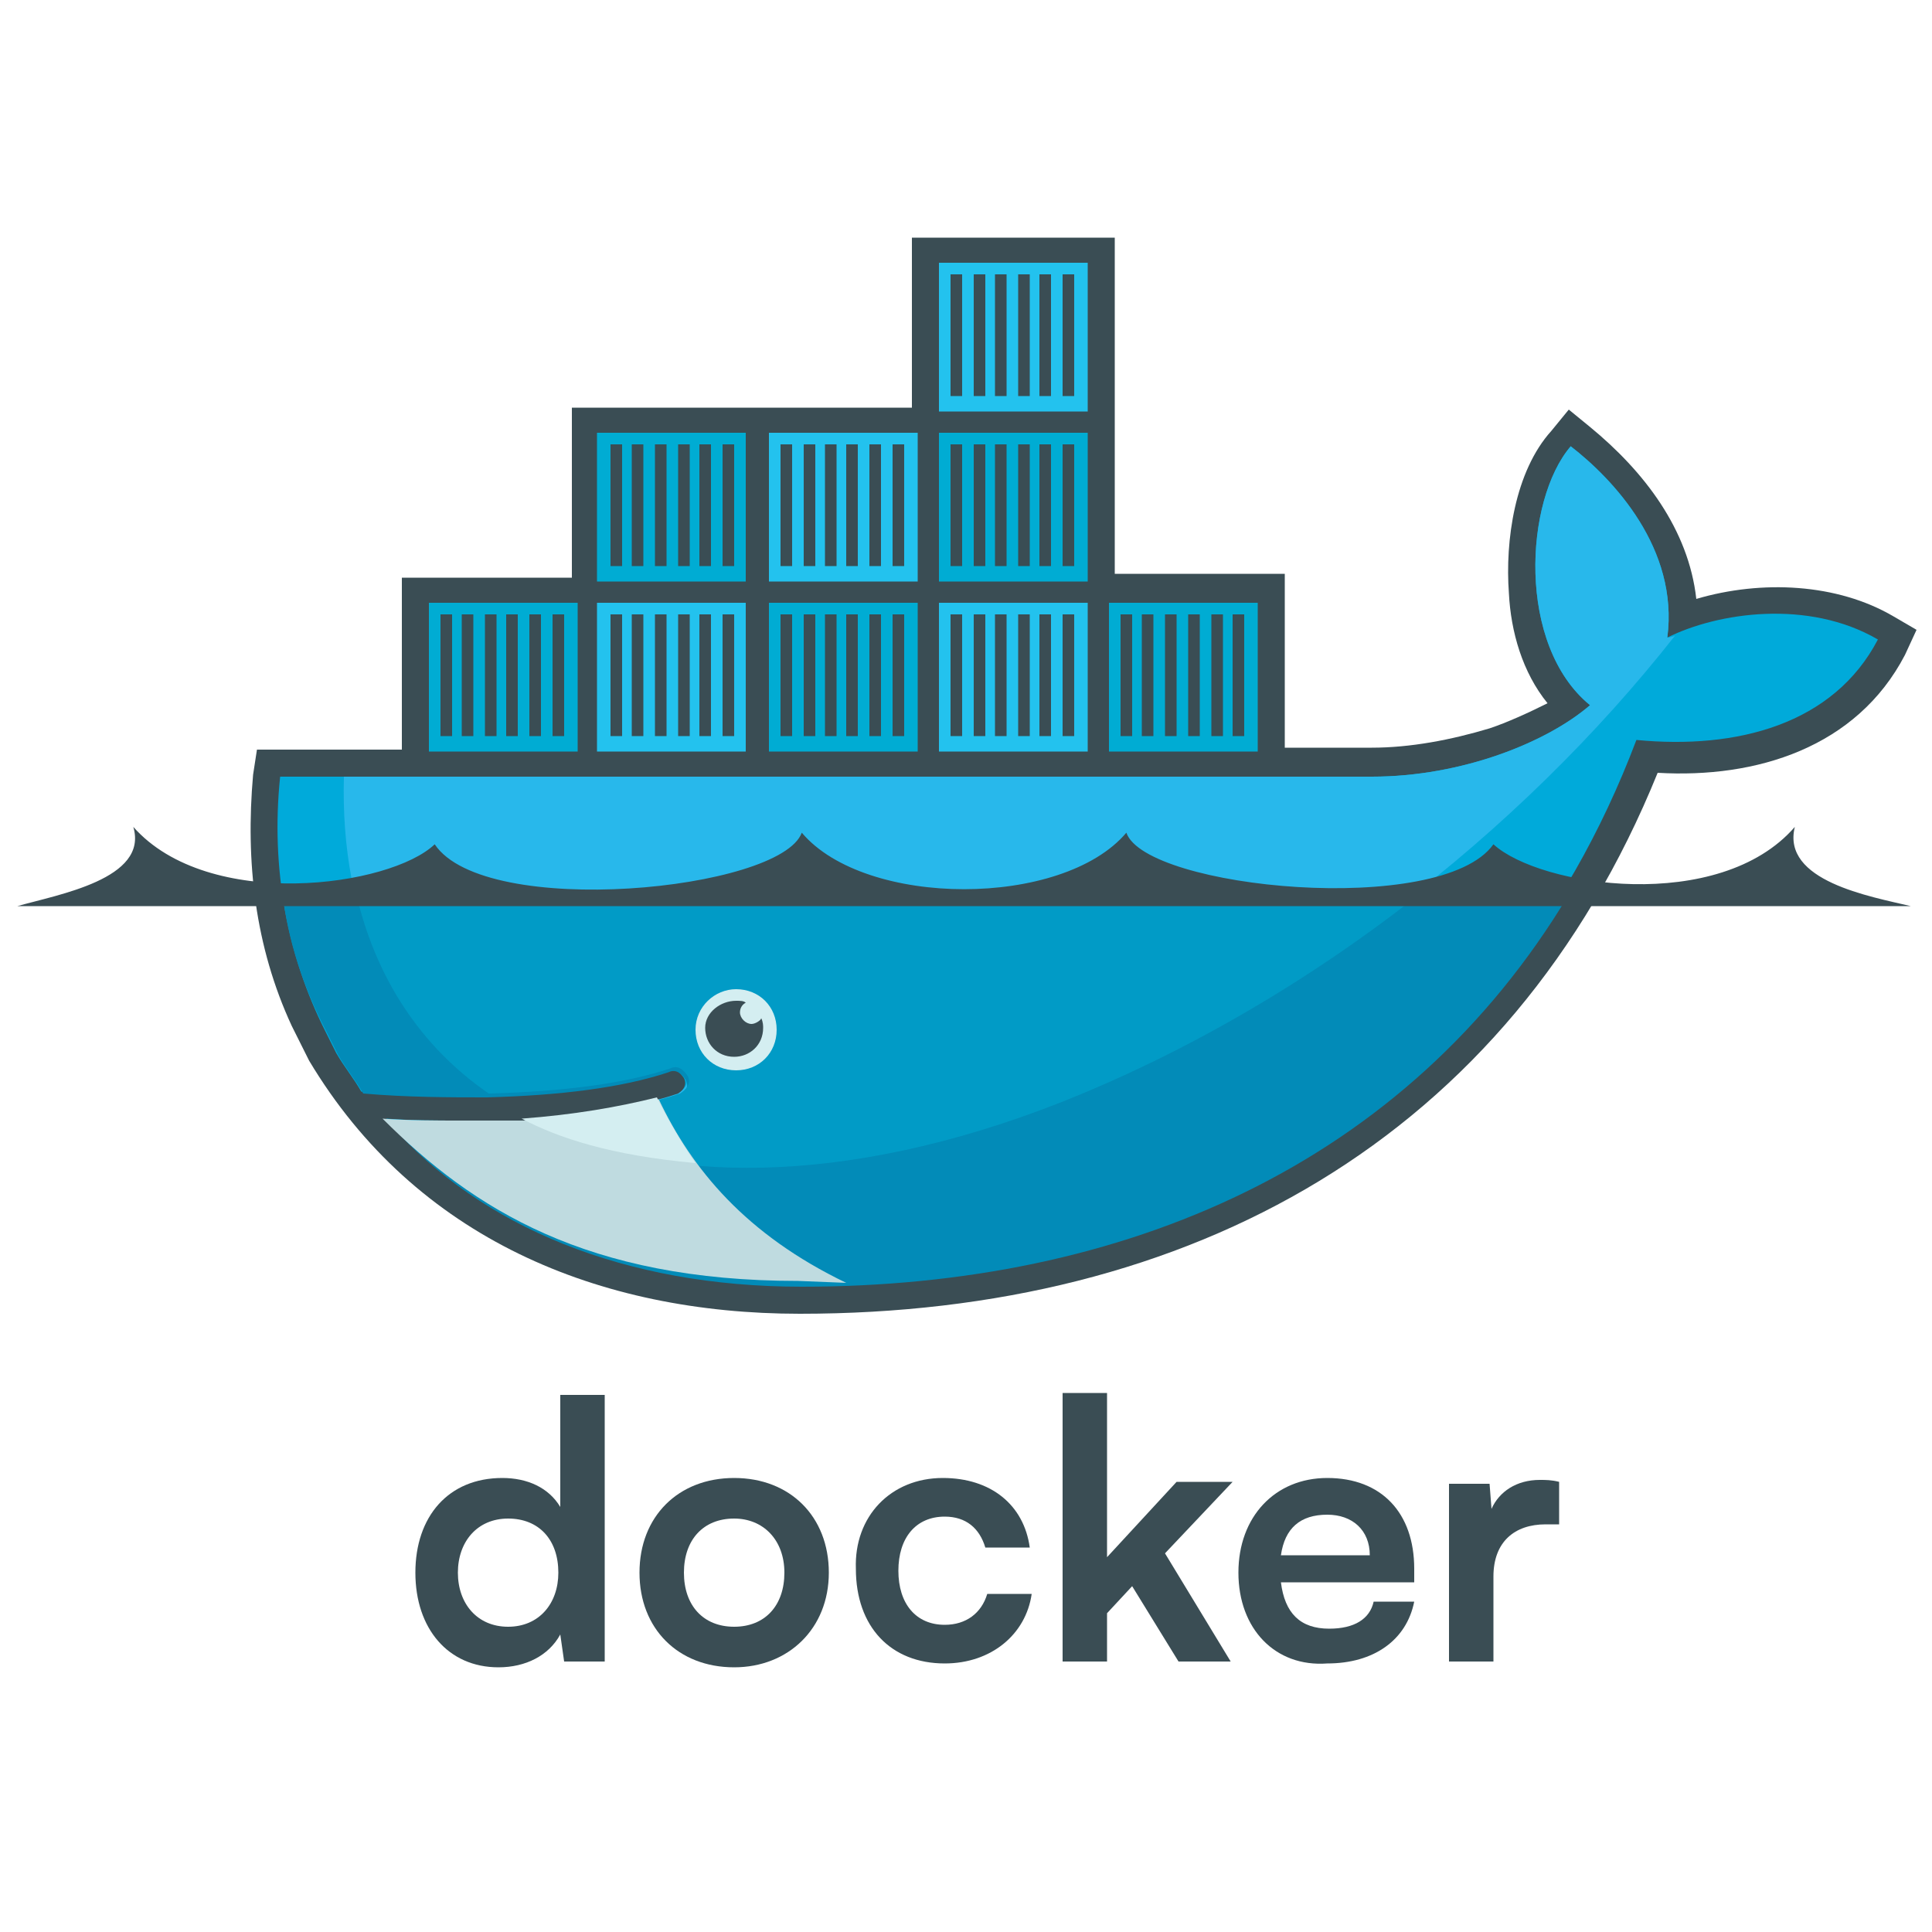
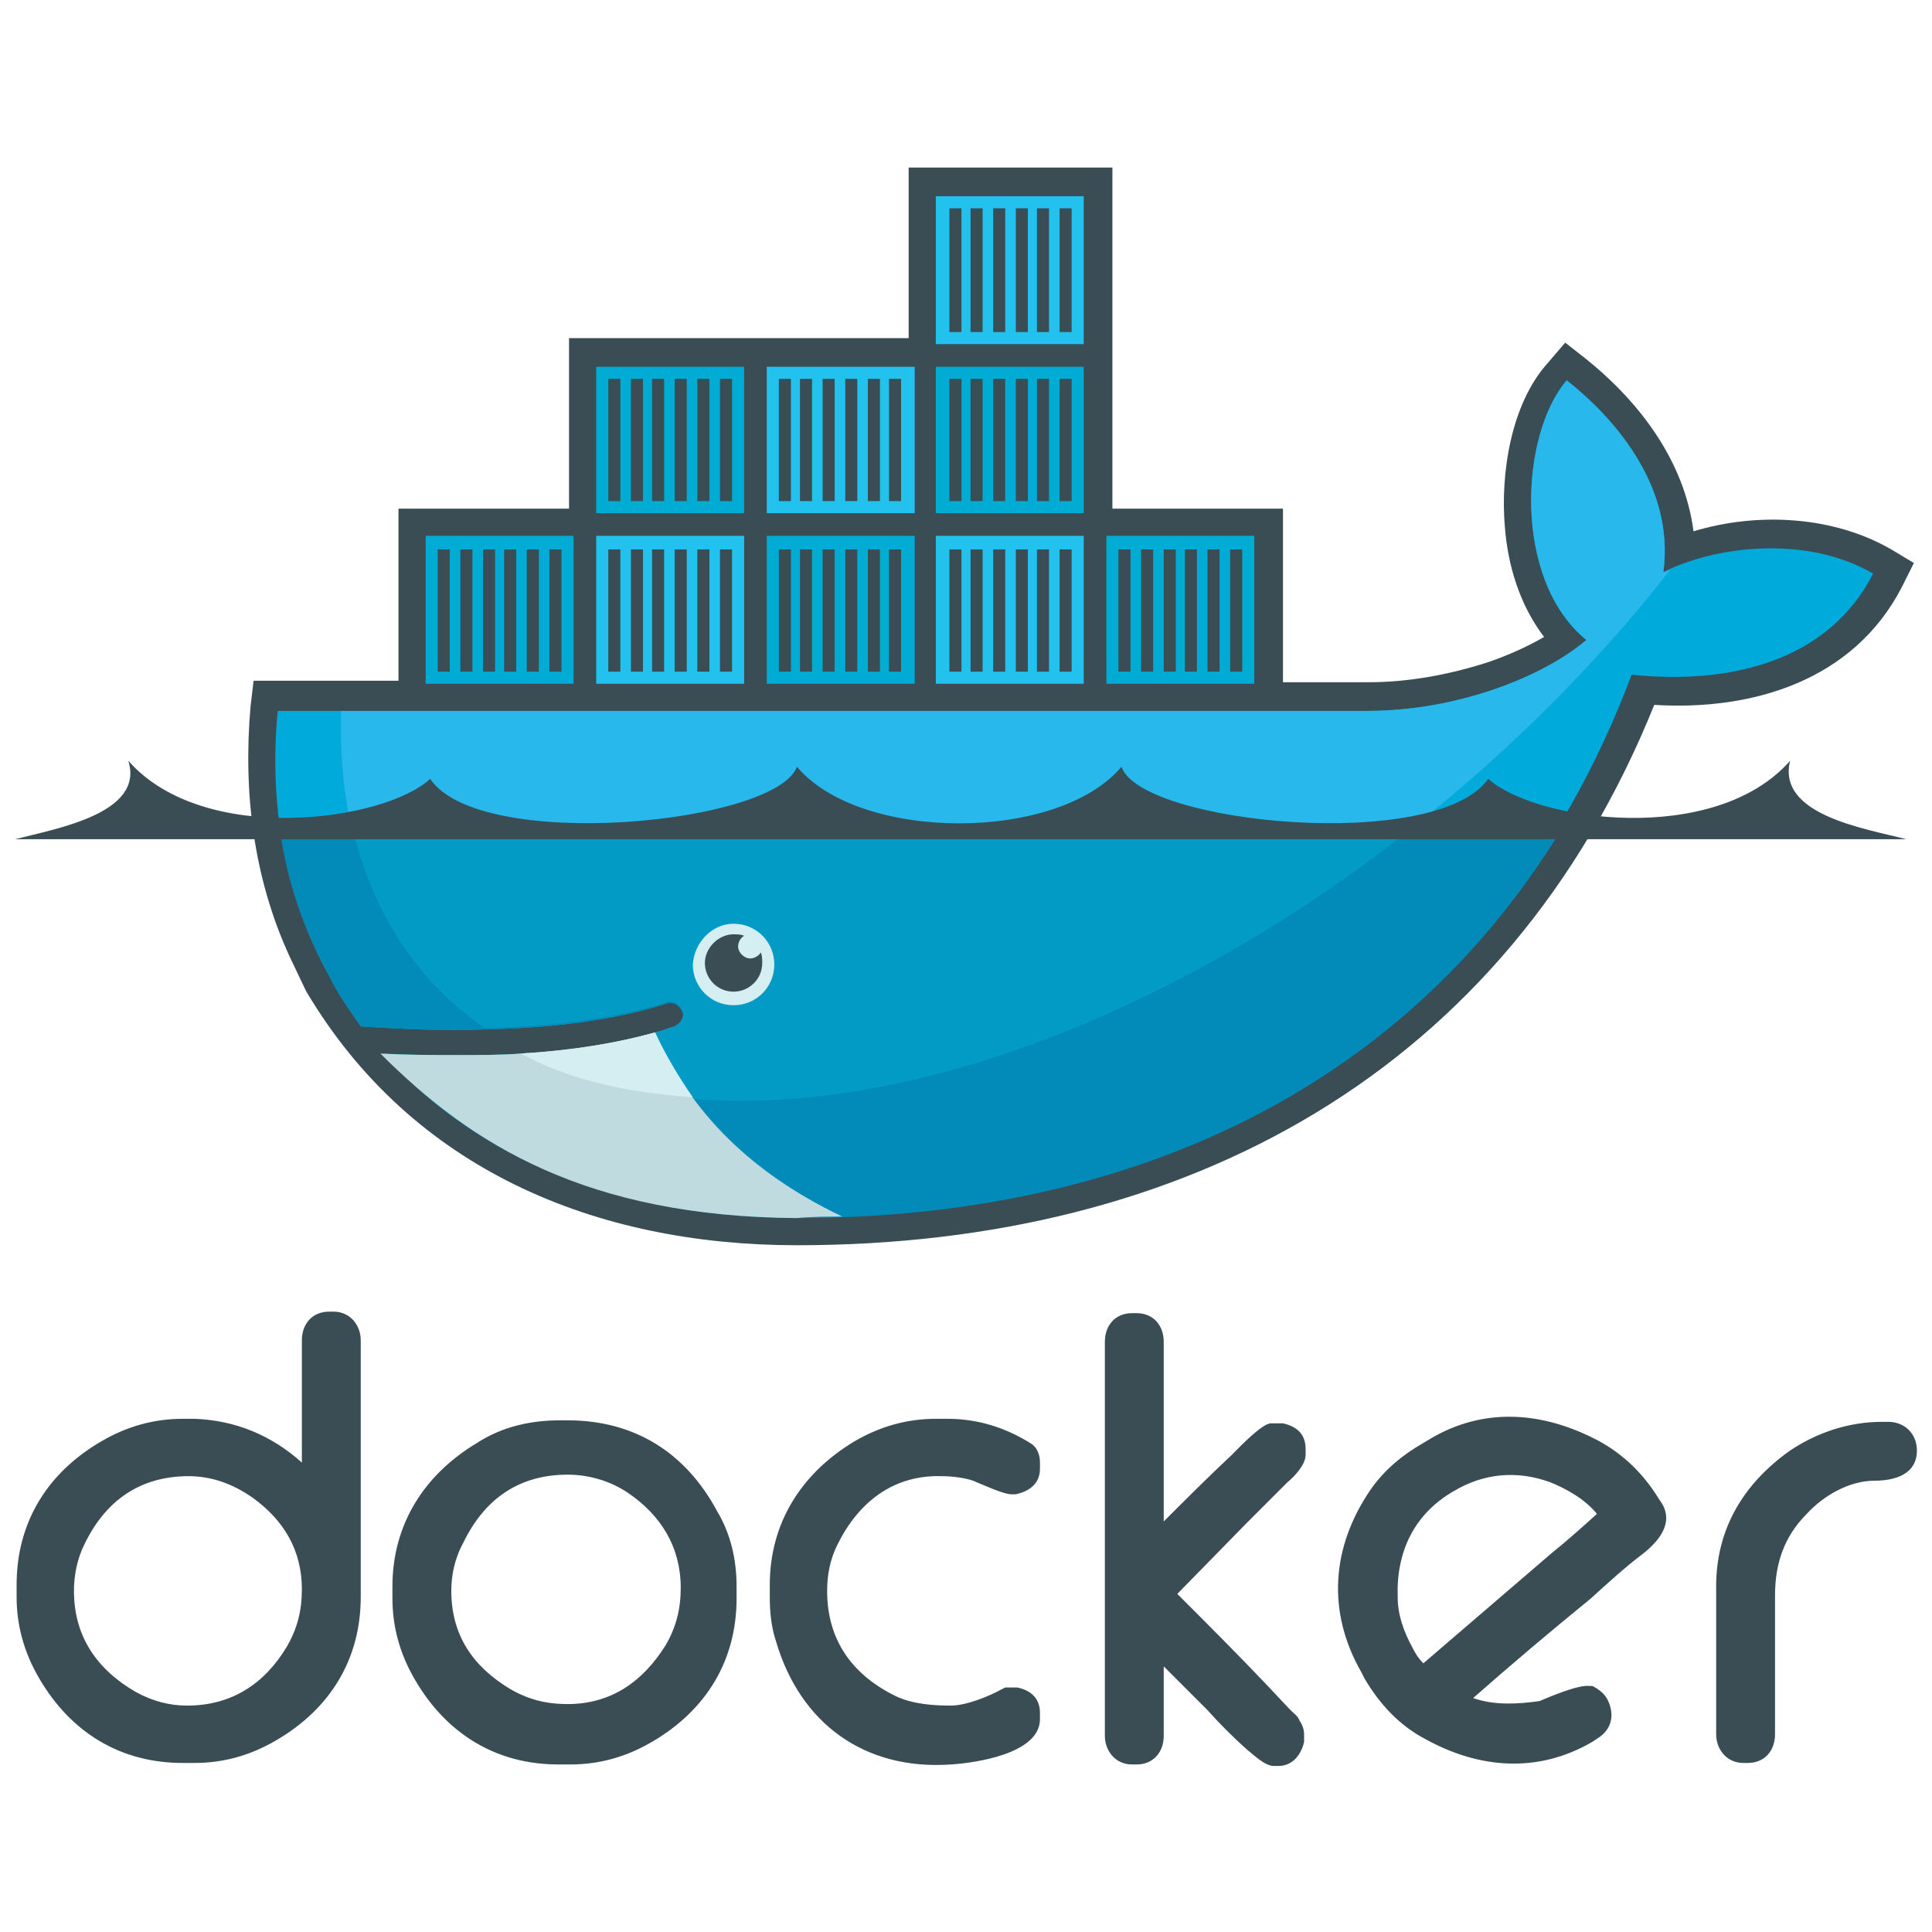
- <svg xmlns="http://www.w3.org/2000/svg" version="1.1" id="svg34" x="0px" y="0px" viewBox="0 0 100 100" style="enable-background:new 0 0 100 100;" xml:space="preserve">
-   <style type="text/css">
- 	.st0{fill-rule:evenodd;clip-rule:evenodd;fill:#3A4D54;}
- 	.st1{fill:#00AADA;}
- 	.st2{fill:#28B8EB;}
- 	.st3{fill:#028BB8;}
- 	.st4{fill:#019BC6;}
- 	.st5{fill-rule:evenodd;clip-rule:evenodd;fill:#00ACD3;}
- 	.st6{fill-rule:evenodd;clip-rule:evenodd;fill:#23C2EE;}
- 	.st7{fill-rule:evenodd;clip-rule:evenodd;fill:#D4EEF1;}
- 	.st8{fill:#BFDBE0;}
- 	.st9{fill:#D4EEF1;}
- 	.st10{enable-background:new    ;}
- 	.st11{fill:#3A4D54;}
- </style>
-   <path id="path2" class="st0" d="M57.7,29.7h8.8v9h4.5c2,0,4.1-0.4,6.1-1c0.9-0.3,2-0.8,3-1.3c-1.3-1.6-1.9-3.7-2-5.7  c-0.2-2.7,0.3-6.3,2.2-8.4l0.9-1.1l1.1,0.9c2.8,2.3,5.1,5.3,5.5,8.9c3.4-1,7.3-0.8,10.2,0.9l1.2,0.7l-0.6,1.3  c-2.5,4.8-7.7,6.4-12.8,6.1c-7.7,19-24.2,28-44.4,28c-10.4,0-19.9-3.9-25.4-13.1l-0.1-0.2l-0.8-1.6c-1.9-4.1-2.4-8.5-2-13l0.2-1.3  h7.5v-8.9h8.8v-8.8h17.6v-8.8h10.5V29.7z" />
-   <path id="path4" class="st1" d="M86.3,33c0.6-4.6-2.8-8.2-5-9.9c-2.4,2.8-2.8,10.3,1,13.4c-2.2,1.9-6.6,3.7-11.3,3.7H14.5  c-0.5,4.8,0.4,9.3,2.3,13.1l0.6,1.2c0.4,0.7,0.9,1.3,1.3,2c2.3,0.2,4.5,0.2,6.4,0.2c3.8-0.1,7-0.5,9.4-1.3c0.4-0.2,0.7,0.1,0.9,0.4  c0.2,0.4-0.1,0.7-0.4,0.9c-0.3,0.1-0.6,0.2-1,0.3c-1.9,0.5-3.9,0.9-6.5,1h-0.5C26.1,58,25,58,23.8,58c-1.3,0-2.4,0-3.8-0.1  c4.7,5.3,12,8.4,21.3,8.4c19.5,0,36.1-8.7,43.4-28c5.2,0.5,10.2-0.8,12.5-5.2C93.6,31,88.9,31.7,86.3,33z" />
-   <path id="path6" class="st2" d="M86.3,33c0.6-4.6-2.8-8.2-5-9.9c-2.4,2.8-2.8,10.3,1,13.4c-2.2,1.9-6.6,3.7-11.3,3.7H17.8  c-0.2,7.4,2.5,13,7.4,16.4c3.8-0.1,7-0.5,9.4-1.3c0.4-0.2,0.7,0.1,0.9,0.4c0.2,0.4-0.1,0.7-0.4,0.9c-0.3,0.1-0.6,0.2-1,0.3  c-1.9,0.5-4.1,0.9-6.6,1.1l-0.1-0.1c6.6,3.4,16.3,3.4,27.3-0.9c12.3-4.8,23.9-13.8,32-24.1C86.5,33,86.3,33,86.3,33z" />
-   <path id="path8" class="st3" d="M14.6,46.1c0.3,2.6,1.1,5,2.3,7.3l0.6,1.2c0.4,0.7,0.9,1.3,1.3,2c2.3,0.2,4.5,0.2,6.4,0.2  c3.8-0.1,7-0.5,9.4-1.3c0.4-0.2,0.7,0.1,0.9,0.4c0.2,0.4-0.1,0.7-0.4,0.9c-0.3,0.1-0.6,0.2-1,0.3c-1.9,0.5-4.1,0.9-6.6,1.1h-0.3  c-1,0.1-2.1,0.1-3.2,0.1c-1.3,0-2.5,0-3.8-0.1c4.7,5.3,12.1,8.4,21.3,8.4c16.7,0,31.3-6.3,39.7-20.3L14.6,46.1L14.6,46.1z" />
-   <path id="path10" class="st4" d="M18.4,46.1c1,4.5,3.4,8.1,6.9,10.5c3.8-0.1,7-0.5,9.4-1.3c0.4-0.2,0.7,0.1,0.9,0.4  c0.2,0.4-0.1,0.7-0.4,0.9c-0.3,0.1-0.6,0.2-1,0.3c-1.9,0.5-4.1,0.9-6.7,1.1c6.6,3.4,16.3,3.4,27.3-0.9c6.6-2.6,13.1-6.4,18.9-11  L18.4,46.1z" />
-   <path id="path12" class="st5" d="M22.2,31.2h7.7v7.7h-7.7L22.2,31.2z M22.8,31.8h0.6v6.3h-0.6V31.8z M23.9,31.8h0.6v6.3h-0.6V31.8z   M25.1,31.8h0.6v6.3h-0.6V31.8z M26.2,31.8h0.6v6.3h-0.6V31.8z M27.4,31.8H28v6.3h-0.6V31.8z M28.6,31.8h0.6v6.3h-0.6V31.8z   M30.9,22.4h7.7v7.7h-7.7V22.4z M31.6,23h0.6v6.3h-0.6V23z M32.7,23h0.6v6.3h-0.6V23z M33.9,23h0.6v6.3h-0.6V23z M35.1,23h0.6v6.3  h-0.6V23z M36.2,23h0.6v6.3h-0.6V23z M37.3,23H38v6.3h-0.6V23z" />
-   <path id="path14" class="st6" d="M30.9,31.2h7.7v7.7h-7.7V31.2z M31.6,31.8h0.6v6.3h-0.6V31.8z M32.7,31.8h0.6v6.3h-0.6V31.8z   M33.9,31.8h0.6v6.3h-0.6V31.8z M35.1,31.8h0.6v6.3h-0.6V31.8z M36.2,31.8h0.6v6.3h-0.6V31.8z M37.3,31.8H38v6.3h-0.6V31.8z" />
-   <path id="path16" class="st5" d="M39.8,31.2h7.7v7.7h-7.7V31.2z M40.4,31.8H41v6.3h-0.6V31.8z M41.6,31.8h0.6v6.3h-0.6V31.8z   M42.7,31.8h0.6v6.3h-0.6V31.8z M43.8,31.8h0.6v6.3h-0.6V31.8z M45,31.8h0.6v6.3H45V31.8z M46.2,31.8h0.6v6.3h-0.6V31.8z" />
-   <path id="path18" class="st6" d="M39.8,22.4h7.7v7.7h-7.7V22.4z M40.4,23H41v6.3h-0.6V23z M41.6,23h0.6v6.3h-0.6V23z M42.7,23h0.6  v6.3h-0.6V23z M43.8,23h0.6v6.3h-0.6V23z M45,23h0.6v6.3H45V23z M46.2,23h0.6v6.3h-0.6V23z M48.6,31.2h7.7v7.7h-7.7V31.2z   M49.2,31.8h0.6v6.3h-0.6V31.8z M50.4,31.8H51v6.3h-0.6V31.8z M51.5,31.8h0.6v6.3h-0.6V31.8z M52.7,31.8h0.6v6.3h-0.6V31.8z   M53.8,31.8h0.6v6.3h-0.6V31.8z M55,31.8h0.6v6.3H55V31.8z" />
-   <path id="path20" class="st5" d="M48.6,22.4h7.7v7.7h-7.7V22.4z M49.2,23h0.6v6.3h-0.6V23z M50.4,23H51v6.3h-0.6V23z M51.5,23h0.6  v6.3h-0.6V23z M52.7,23h0.6v6.3h-0.6V23z M53.8,23h0.6v6.3h-0.6V23z M55,23h0.6v6.3H55V23z" />
-   <path id="path22" class="st6" d="M48.6,13.6h7.7v7.7h-7.7V13.6z M49.2,14.2h0.6v6.3h-0.6V14.2z M50.4,14.2H51v6.3h-0.6V14.2z   M51.5,14.2h0.6v6.3h-0.6V14.2z M52.7,14.2h0.6v6.3h-0.6V14.2z M53.8,14.2h0.6v6.3h-0.6V14.2z M55,14.2h0.6v6.3H55V14.2z" />
-   <path id="path24" class="st5" d="M57.4,31.2h7.7v7.7h-7.7V31.2z M58,31.8h0.6v6.3H58V31.8z M59.1,31.8h0.6v6.3h-0.6V31.8z   M60.3,31.8h0.6v6.3h-0.6L60.3,31.8z M61.5,31.8h0.6v6.3h-0.6V31.8z M62.7,31.8h0.6v6.3h-0.6L62.7,31.8z M63.8,31.8h0.6v6.3h-0.6  V31.8z" />
-   <path id="path26" class="st7" d="M38.1,51.2c1.2,0,2.1,0.9,2.1,2.1s-0.9,2.1-2.1,2.1S36,54.5,36,53.3S37,51.2,38.1,51.2" />
-   <path id="path28" class="st0" d="M38.1,51.8c0.2,0,0.4,0,0.5,0.1c-0.2,0.1-0.3,0.3-0.3,0.5c0,0.3,0.3,0.6,0.6,0.6  c0.2,0,0.5-0.2,0.5-0.3c0.1,0.2,0.1,0.4,0.1,0.5c0,0.9-0.7,1.5-1.5,1.5c-0.9,0-1.5-0.7-1.5-1.5S37.3,51.8,38.1,51.8 M0.9,46.9h98  c-2.1-0.5-6.7-1.3-6-4.1c-3.9,4.5-13.2,3.1-15.6,0.9c-2.7,3.8-18,2.3-19-0.6c-3.3,3.9-13.5,3.9-16.8,0c-1.1,3-16.4,4.5-19,0.6  c-2.3,2.2-11.7,3.5-15.6-0.9C7.7,45.5,3,46.3,0.9,46.9" />
-   <path id="path30" class="st8" d="M43.8,66.4c-5.2-2.5-8-5.9-9.7-9.5c-2,0.5-4.3,0.9-7,1.1C26.1,58,25,58,23.9,58  c-1.3,0-2.7,0-4.1-0.1c4.7,4.7,10.6,8.4,21.5,8.4L43.8,66.4z" />
-   <path id="path32" class="st9" d="M36,60.2c-0.7-1-1.4-2.2-2-3.4c-2,0.5-4.3,0.9-7,1.1C28.9,58.9,31.6,59.8,36,60.2z" />
-   <g class="st10">
-     <path class="st11" d="M21.5,81.4c0-2.9,1.7-4.9,4.5-4.9c1.3,0,2.4,0.5,3,1.5v-5.8h2.3V86h-2.1L29,84.6c-0.6,1.1-1.8,1.7-3.2,1.7   C23.2,86.3,21.5,84.3,21.5,81.4z M28.9,81.4c0-1.7-1-2.8-2.6-2.8s-2.6,1.2-2.6,2.8c0,1.6,1,2.8,2.6,2.8S28.9,83,28.9,81.4z" />
-     <path class="st11" d="M38,76.5c2.9,0,4.9,2,4.9,4.9c0,2.9-2.1,4.9-4.9,4.9c-2.9,0-4.9-2-4.9-4.9C33.1,78.5,35.1,76.5,38,76.5z    M38,84.2c1.6,0,2.6-1.1,2.6-2.8s-1.1-2.8-2.6-2.8c-1.6,0-2.6,1.1-2.6,2.8S36.4,84.2,38,84.2z" />
-     <path class="st11" d="M48.8,76.5c2.5,0,4.2,1.4,4.5,3.6H51c-0.3-1-1-1.6-2.1-1.6c-1.5,0-2.4,1.1-2.4,2.8c0,1.7,0.9,2.8,2.4,2.8   c1.1,0,1.9-0.6,2.2-1.6h2.3c-0.3,2.1-2.1,3.6-4.5,3.6c-2.8,0-4.6-1.9-4.6-4.9C44.2,78.5,46.1,76.5,48.8,76.5z" />
-     <path class="st11" d="M55,86V72.1h2.3v8.5l3.6-3.9h2.9l-3.5,3.7l3.4,5.6H61l-2.4-3.9l-1.3,1.4V86H55z" />
-     <path class="st11" d="M64.1,81.4c0-2.9,1.9-4.9,4.6-4.9c2.8,0,4.5,1.8,4.5,4.7v0.7l-6.9,0c0.2,1.6,1,2.4,2.5,2.4   c1.3,0,2.1-0.5,2.3-1.4h2.1c-0.4,2-2.1,3.2-4.5,3.2C66,86.3,64.1,84.3,64.1,81.4z M66.3,80.5h4.6c0-1.3-0.9-2.1-2.2-2.1   C67.3,78.4,66.5,79.1,66.3,80.5z" />
-     <path class="st11" d="M80.8,78.9H80c-1.6,0-2.7,0.9-2.7,2.7V86H75v-9.2h2.1l0.1,1.3c0.4-0.9,1.3-1.5,2.5-1.5c0.3,0,0.6,0,1,0.1   V78.9z" />
-   </g>
+ <svg xmlns="http://www.w3.org/2000/svg" width="100" height="100" viewBox="0 0 128 128">
+   <path fill-rule="evenodd" clip-rule="evenodd" fill="#3A4D54" d="M20 96.9v-8.1c0-1.1.7-1.9 1.8-1.9h.3c1.1 0 1.8.9 1.8 1.9v17c0 4.1-2 7.4-5.6 9.5-1.7 1-3.5 1.5-5.4 1.5h-.8c-4.1 0-7.4-2-9.5-5.6-1-1.7-1.5-3.5-1.5-5.4v-.8c0-4.1 2-7.4 5.6-9.5 1.7-1 3.5-1.5 5.4-1.5h.8c2.7.1 5.1 1.1 7.1 2.9zm-15.1 8.5c0 3 1.5 5.2 4.1 6.7 1.1.6 2.2.9 3.4.9 2.9 0 5.1-1.4 6.6-3.9.7-1.2 1-2.4 1-3.8 0-2.6-1.2-4.6-3.3-6.1-1.3-.9-2.7-1.4-4.2-1.4-3.2 0-5.5 1.6-6.9 4.5-.5 1-.7 2.1-.7 3.1zm32.2-11.3h.5c4.4 0 7.8 2.1 9.9 6 .9 1.5 1.3 3.2 1.3 5v.8c0 4.1-2 7.4-5.6 9.5-1.7 1-3.5 1.5-5.4 1.5H37c-4.1 0-7.4-2-9.5-5.6-1-1.7-1.5-3.5-1.5-5.4v-.8c0-4.1 2.1-7.4 5.6-9.5 1.7-1.1 3.6-1.5 5.5-1.5zm-7.2 11.3c0 2.9 1.4 5 3.9 6.5 1.2.7 2.4 1 3.8 1 2.9 0 5-1.5 6.5-3.9.7-1.2 1-2.4 1-3.8 0-2.7-1.3-4.8-3.5-6.3-1.2-.8-2.6-1.2-4-1.2-3.2 0-5.5 1.6-6.9 4.5-.6 1.1-.8 2.2-.8 3.2zm34.8-7.2c-.6-.3-1.7-.4-2.3-.4-3.2-.1-5.5 1.7-6.9 4.5-.5 1-.7 2-.7 3.1 0 3.3 1.7 5.6 4.6 7 1.1.5 2.4.6 3.6.6 1 0 2.5-.6 3.4-1.1l.2-.1h.8c.9.2 1.5.7 1.5 1.7v.4c0 2.3-4.3 2.9-5.9 3-5.7.4-10-2.7-11.6-8.2-.3-.9-.4-1.9-.4-2.9v-.8c0-4.1 2.1-7.4 5.6-9.5 1.7-1 3.5-1.5 5.4-1.5h.8c2 0 3.9.6 5.6 1.7l.1.1.1.1c.2.3.3.6.3 1v.4c0 1-.7 1.5-1.6 1.7H67c-.5 0-1.8-.6-2.3-.8zm12.4 2.6c1.5-1.5 3-3 4.5-4.4.4-.4 2-2.1 2.6-2.1h.8c.9.2 1.5.7 1.5 1.7v.4c0 .6-.7 1.4-1.2 1.8l-2.7 2.7-4.6 4.7c2 2 4 4 5.9 6l1.6 1.7c.2.2.5.4.6.7.2.3.3.6.3.9v.5c-.2.9-.8 1.6-1.7 1.6h-.3c-.6 0-1.3-.7-1.8-1.1-.9-.8-1.8-1.7-2.6-2.6l-2.9-2.9v4.6c0 1.1-.7 1.9-1.8 1.9H75c-1.1 0-1.8-.9-1.8-1.9V88.9c0-1.1.7-1.9 1.8-1.9h.3c1.1 0 1.8.8 1.8 1.9v11.9zm47.6-6.6h.4c1.1 0 1.9.8 1.9 1.9 0 1.6-1.5 2-2.8 2-1.7 0-3.4 1-4.5 2.2-1.5 1.5-2.1 3.3-2.1 5.4v9.2c0 1.1-.7 1.9-1.8 1.9h-.3c-1.1 0-1.8-.9-1.8-1.9v-9.8c0-3.8 1.8-6.8 4.9-9 1.8-1.2 3.9-1.9 6.1-1.9zm-27.1 18.3c1.4.5 3 .4 4.4.2.7-.3 2.6-1.1 3.3-1h.2c.4.2.8.5 1 .9.5 1 .3 2-.7 2.6l-.3.2c-3.6 2.1-7.5 1.8-11.1-.2-1.7-.9-3-2.3-4-4l-.2-.4c-2.3-4-2-8.3.6-12.1.9-1.3 2.1-2.3 3.5-3.1l.5-.3c3.4-2 7.1-1.8 10.6-.1 1.9.9 3.4 2.3 4.5 4.1l.2.3c.8 1.3-.2 2.5-1.2 3.3-1.2.9-2.4 2-3.5 3-2.7 2.2-5.3 4.4-7.8 6.6zm-3.3-2.3l8.5-7.3c1-.8 2-1.7 3-2.6-.8-1-2.1-1.7-3.1-2.1-2.2-.8-4.4-.6-6.4.6-2.6 1.5-3.8 4-3.7 7 0 1.2.4 2.3 1 3.4.2.4.4.7.7 1M73.7 33.7H85v11.5h5.7c2.6 0 5.3-.5 7.8-1.3 1.2-.4 2.6-1 3.8-1.7-1.6-2.1-2.4-4.7-2.6-7.3-.3-3.5.4-8.1 2.8-10.8l1.2-1.4 1.4 1.1c3.6 2.9 6.5 6.8 7.1 11.4 4.3-1.3 9.3-1 13.1 1.2l1.5.9-.8 1.6c-3.2 6.2-9.9 8.2-16.4 7.8-9.8 24.3-31 35.8-56.8 35.8-13.3 0-25.5-5-32.5-16.8l-.1-.2-1-2.1c-2.4-5.2-3.1-10.9-2.6-16.6l.2-1.7h9.6V33.7h11.3V22.4h22.5V11.1h13.5v22.6z" />
+   <path fill="#00AADA" d="M110.2 37.9c.8-5.9-3.6-10.5-6.4-12.7-3.1 3.6-3.6 13.2 1.3 17.2-2.8 2.4-8.5 4.7-14.5 4.7H18.4c-.6 6.2.5 11.9 3 16.8l.8 1.5c.5.9 1.1 1.7 1.7 2.6 3 .2 5.7.3 8.2.2 4.9-.1 8.9-.7 12-1.7.5-.2.9.1 1.1.5.2.5-.1.9-.5 1.1-.4.1-.8.3-1.3.4-2.4.7-5 1.1-8.3 1.3h-.6c-1.3.1-2.7.1-4.2.1-1.6 0-3.1 0-4.9-.1 6 6.8 15.4 10.8 27.2 10.8 25 0 46.2-11.1 55.5-35.9 6.7.7 13.1-1 16-6.7-4.5-2.6-10.5-1.8-13.9-.1z" />
+   <path fill="#28B8EB" d="M110.2 37.9c.8-5.9-3.6-10.5-6.4-12.7-3.1 3.6-3.6 13.2 1.3 17.2-2.8 2.4-8.5 4.7-14.5 4.7h-68c-.3 9.5 3.2 16.7 9.5 21 4.9-.1 8.9-.7 12-1.7.5-.2.9.1 1.1.5.2.5-.1.9-.5 1.1-.4.1-.8.3-1.3.4-2.4.7-5.2 1.2-8.5 1.4l-.1-.1c8.5 4.4 20.8 4.3 35-1.1 15.8-6.1 30.6-17.7 40.9-30.9-.2.1-.3.2-.5.2z" />
+   <path fill="#028BB8" d="M18.5 54.6c.4 3.3 1.4 6.4 2.9 9.3l.8 1.5c.5.9 1.1 1.7 1.7 2.6 3 .2 5.7.3 8.2.2 4.9-.1 8.9-.7 12-1.7.5-.2.9.1 1.1.5.2.5-.1.9-.5 1.1-.4.1-.8.3-1.3.4-2.4.7-5.2 1.2-8.5 1.4h-.4c-1.3.1-2.7.1-4.1.1-1.6 0-3.2 0-4.9-.1 6 6.8 15.5 10.8 27.3 10.8 21.4 0 40-8.1 50.8-26H18.5v-.1z" />
+   <path fill="#019BC6" d="M23.3 54.6c1.3 5.8 4.3 10.4 8.8 13.5 4.9-.1 8.9-.7 12-1.7.5-.2.9.1 1.1.5.2.5-.1.9-.5 1.1-.4.1-.8.3-1.3.4-2.4.7-5.2 1.2-8.6 1.4 8.5 4.4 20.8 4.3 34.9-1.1 8.5-3.3 16.8-8.2 24.2-14.1H23.3z" />
+   <path fill-rule="evenodd" clip-rule="evenodd" fill="#00ACD3" d="M28.2 35.5H38v9.8h-9.8v-9.8zm.8.9h.8v8.1H29v-8.1zm1.5 0h.8v8.1h-.8v-8.1zm1.5 0h.8v8.1H32v-8.1zm1.4 0h.8v8.1h-.8v-8.1zm1.5 0h.8v8.1h-.8v-8.1zm1.5 0h.8v8.1h-.8v-8.1zm3.1-12.1h9.8V34h-9.8v-9.7zm.8.8h.8v8.1h-.8v-8.1zm1.5 0h.8v8.1h-.8v-8.1zm1.4 0h.8v8.1h-.8v-8.1zm1.5 0h.8v8.1h-.8v-8.1zm1.5 0h.8v8.1h-.8v-8.1zm1.5 0h.8v8.1h-.8v-8.1z" />
+   <path fill-rule="evenodd" clip-rule="evenodd" fill="#23C2EE" d="M39.5 35.5h9.8v9.8h-9.8v-9.8zm.8.9h.8v8.1h-.8v-8.1zm1.5 0h.8v8.1h-.8v-8.1zm1.4 0h.8v8.1h-.8v-8.1zm1.5 0h.8v8.1h-.8v-8.1zm1.5 0h.8v8.1h-.8v-8.1zm1.5 0h.8v8.1h-.8v-8.1z" />
+   <path fill-rule="evenodd" clip-rule="evenodd" fill="#00ACD3" d="M50.8 35.5h9.8v9.8h-9.8v-9.8zm.8.9h.8v8.1h-.8v-8.1zm1.4 0h.8v8.1H53v-8.1zm1.5 0h.8v8.1h-.8v-8.1zm1.5 0h.8v8.1H56v-8.1zm1.5 0h.8v8.1h-.8v-8.1zm1.4 0h.8v8.1h-.8v-8.1z" />
+   <path fill-rule="evenodd" clip-rule="evenodd" fill="#23C2EE" d="M50.8 24.3h9.8V34h-9.8v-9.7zm.8.8h.8v8.1h-.8v-8.1zm1.4 0h.8v8.1H53v-8.1zm1.5 0h.8v8.1h-.8v-8.1zm1.5 0h.8v8.1H56v-8.1zm1.5 0h.8v8.1h-.8v-8.1zm1.4 0h.8v8.1h-.8v-8.1zM62 35.5h9.8v9.8H62v-9.8zm.9.9h.8v8.1h-.8v-8.1zm1.4 0h.8v8.1h-.8v-8.1zm1.5 0h.8v8.1h-.8v-8.1zm1.5 0h.8v8.1h-.8v-8.1zm1.4 0h.8v8.1h-.8v-8.1zm1.5 0h.8v8.1h-.8v-8.1z" />
+   <path fill-rule="evenodd" clip-rule="evenodd" fill="#00ACD3" d="M62 24.3h9.8V34H62v-9.7zm.9.8h.8v8.1h-.8v-8.1zm1.4 0h.8v8.1h-.8v-8.1zm1.5 0h.8v8.1h-.8v-8.1zm1.5 0h.8v8.1h-.8v-8.1zm1.4 0h.8v8.1h-.8v-8.1zm1.5 0h.8v8.1h-.8v-8.1z" />
+   <path fill-rule="evenodd" clip-rule="evenodd" fill="#23C2EE" d="M62 13h9.8v9.8H62V13zm.9.8h.8V22h-.8v-8.2zm1.4 0h.8V22h-.8v-8.2zm1.5 0h.8V22h-.8v-8.2zm1.5 0h.8V22h-.8v-8.2zm1.4 0h.8V22h-.8v-8.2zm1.5 0h.8V22h-.8v-8.2z" />
+   <path fill-rule="evenodd" clip-rule="evenodd" fill="#00ACD3" d="M73.3 35.5h9.8v9.8h-9.8v-9.8zm.8.9h.8v8.1h-.8v-8.1zm1.5 0h.8v8.1h-.8v-8.1zm1.5 0h.8v8.1h-.8v-8.1zm1.4 0h.8v8.1h-.8v-8.1zm1.5 0h.8v8.1H80v-8.1zm1.5 0h.8v8.1h-.8v-8.1z" />
+   <path fill-rule="evenodd" clip-rule="evenodd" fill="#D4EEF1" d="M48.6 61.2c1.5 0 2.7 1.2 2.7 2.7 0 1.5-1.2 2.7-2.7 2.7-1.5 0-2.7-1.2-2.7-2.7.1-1.5 1.3-2.7 2.7-2.7" />
+   <path fill-rule="evenodd" clip-rule="evenodd" fill="#3A4D54" d="M48.6 61.9c.2 0 .5 0 .7.1-.2.1-.4.4-.4.7 0 .4.4.8.8.8.3 0 .6-.2.7-.4.1.2.1.5.1.7 0 1.1-.9 1.9-1.9 1.9-1.1 0-1.9-.9-1.9-1.9 0-1 .9-1.9 1.9-1.9M1 55.6h125.3c-2.7-.7-8.6-1.6-7.7-5.2-5 5.7-16.9 4-20 1.2-3.4 4.9-23 3-24.3-.8-4.2 5-17.3 5-21.5 0-1.4 3.8-21 5.7-24.3.8-3 2.8-15 4.5-20-1.2 1.1 3.5-4.8 4.5-7.5 5.2" />
+   <path fill="#BFDBE0" d="M55.8 80.6c-6.7-3.2-10.3-7.5-12.4-12.2-2.5.7-5.5 1.2-8.9 1.4-1.3.1-2.7.1-4.1.1-1.7 0-3.4 0-5.2-.1 6.1 6.1 13.7 10.8 27.6 10.9 1-.1 2-.1 3-.1z" />
+   <path fill="#D4EEF1" d="M45.9 72.7c-.9-1.3-1.8-2.8-2.5-4.3-2.5.7-5.5 1.2-8.9 1.4 2.4 1.3 5.8 2.5 11.4 2.9z" />
</svg>
